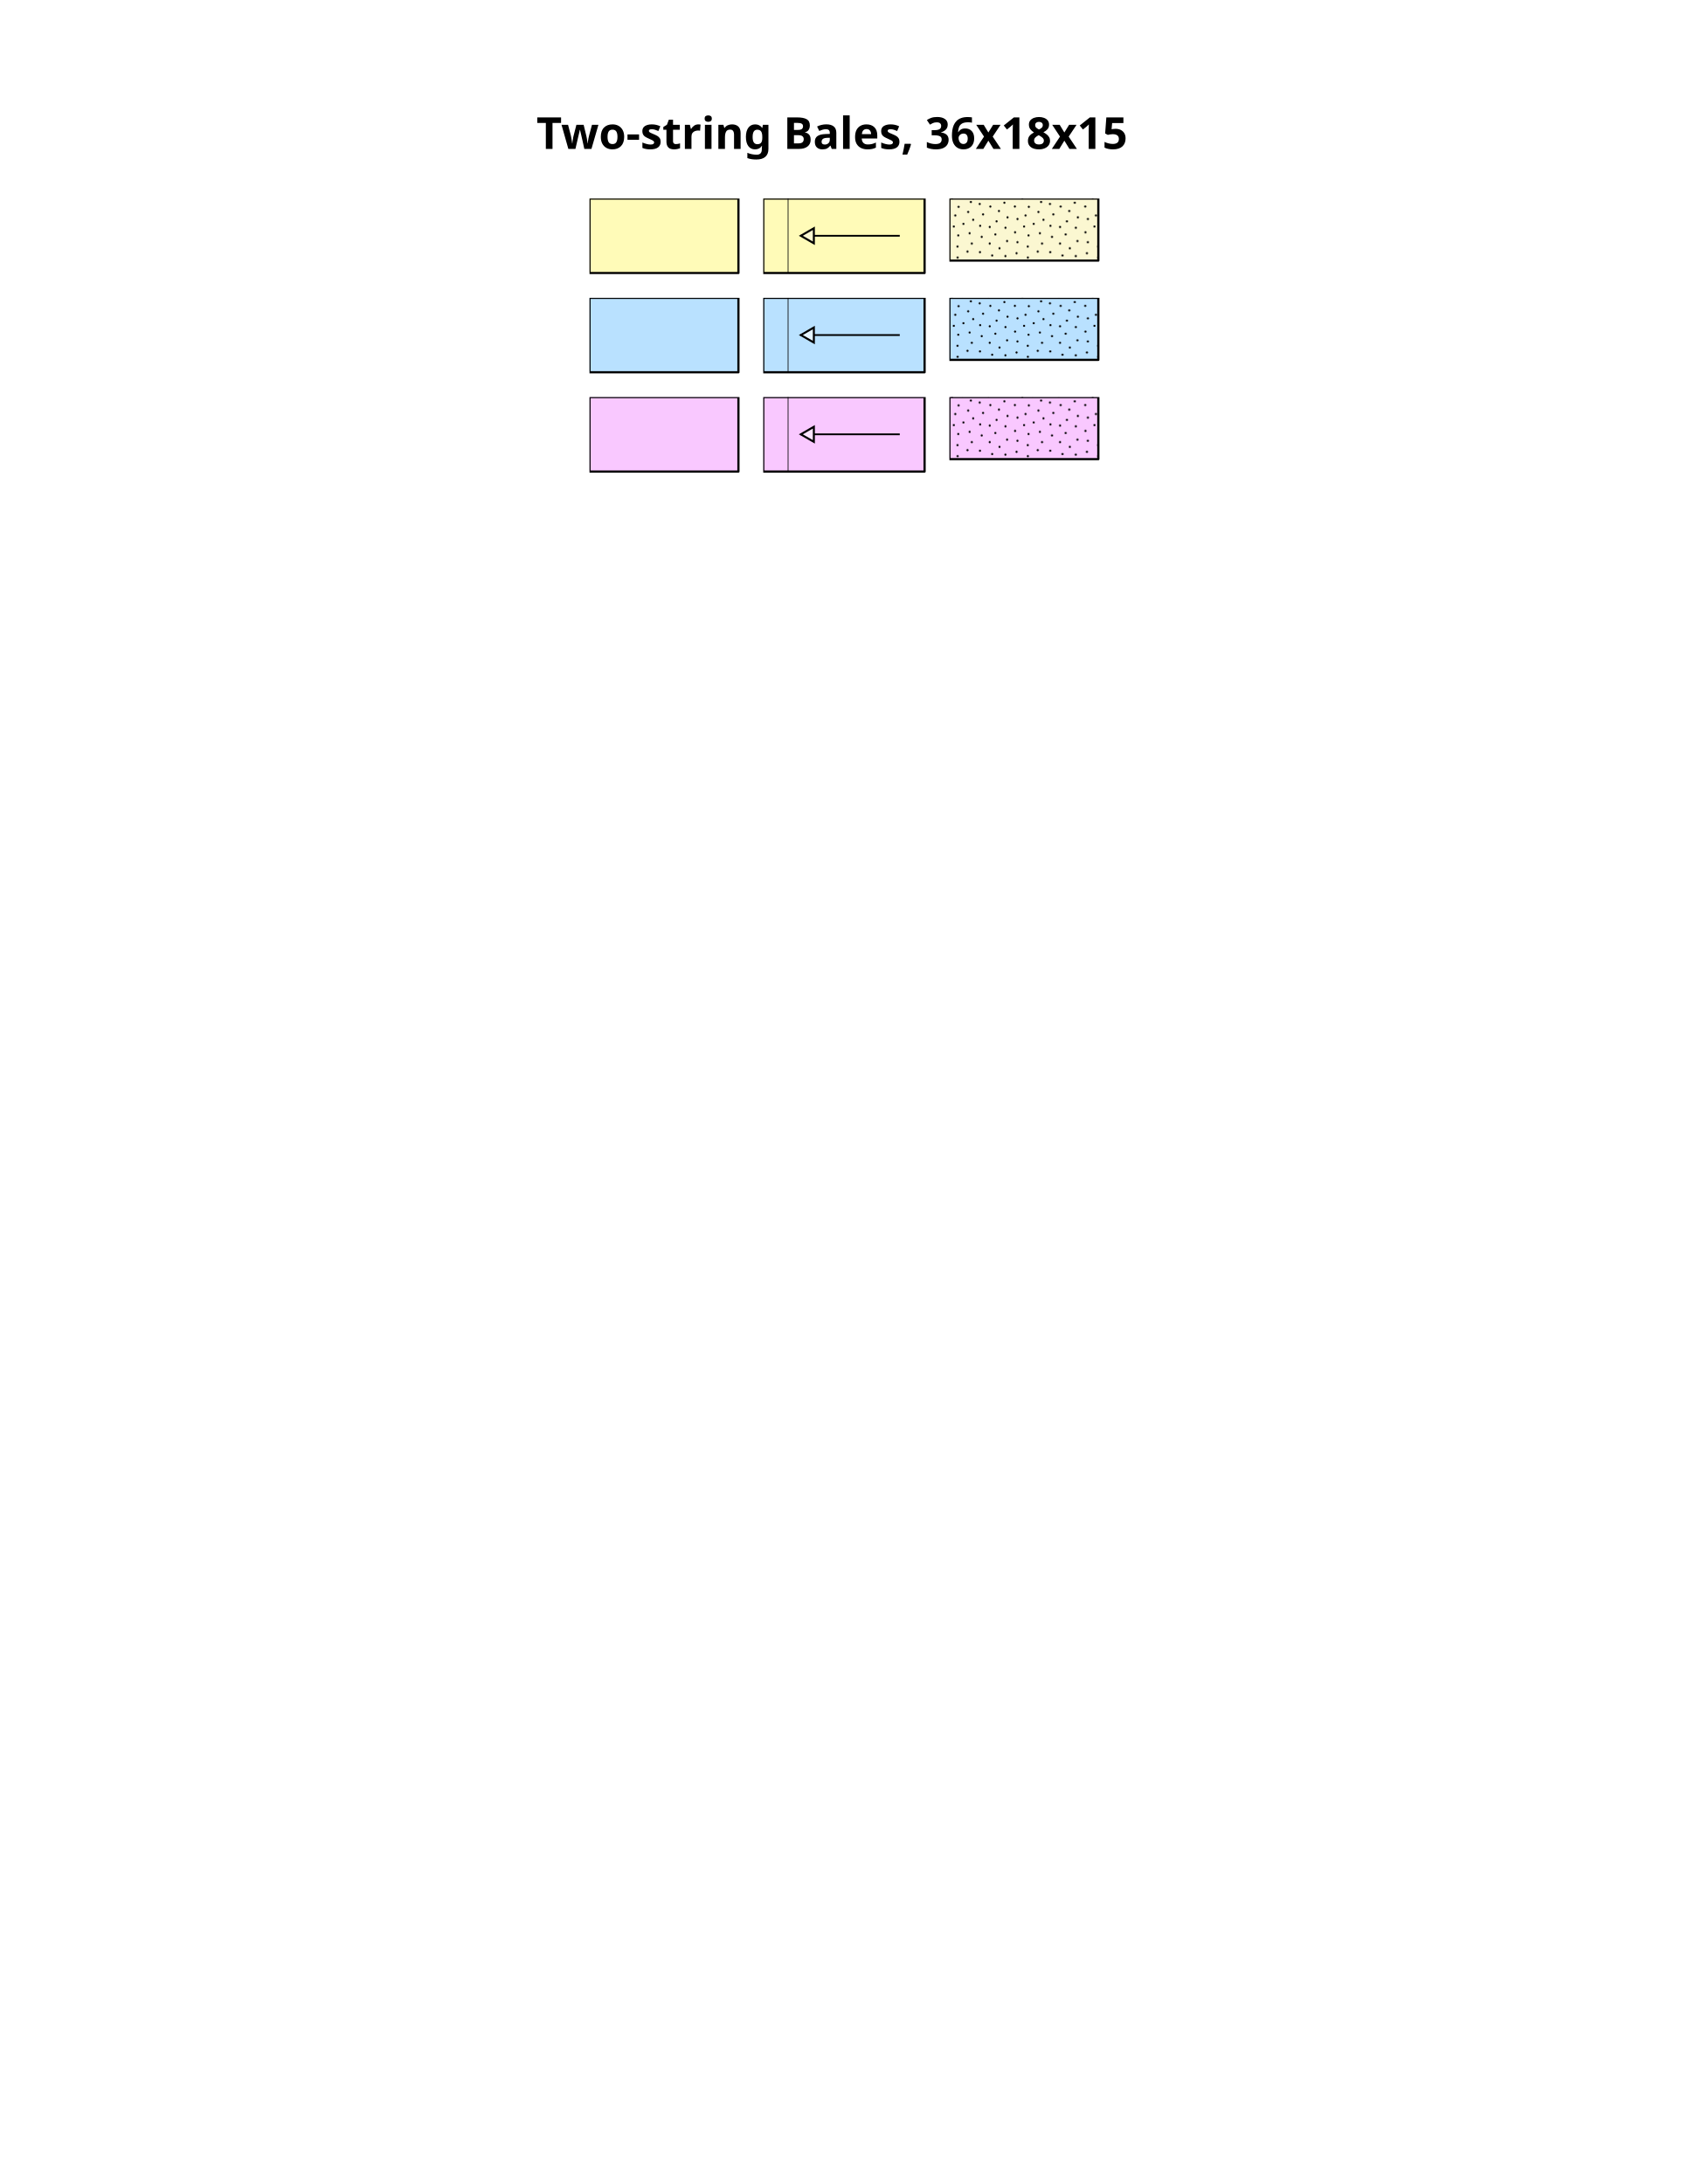
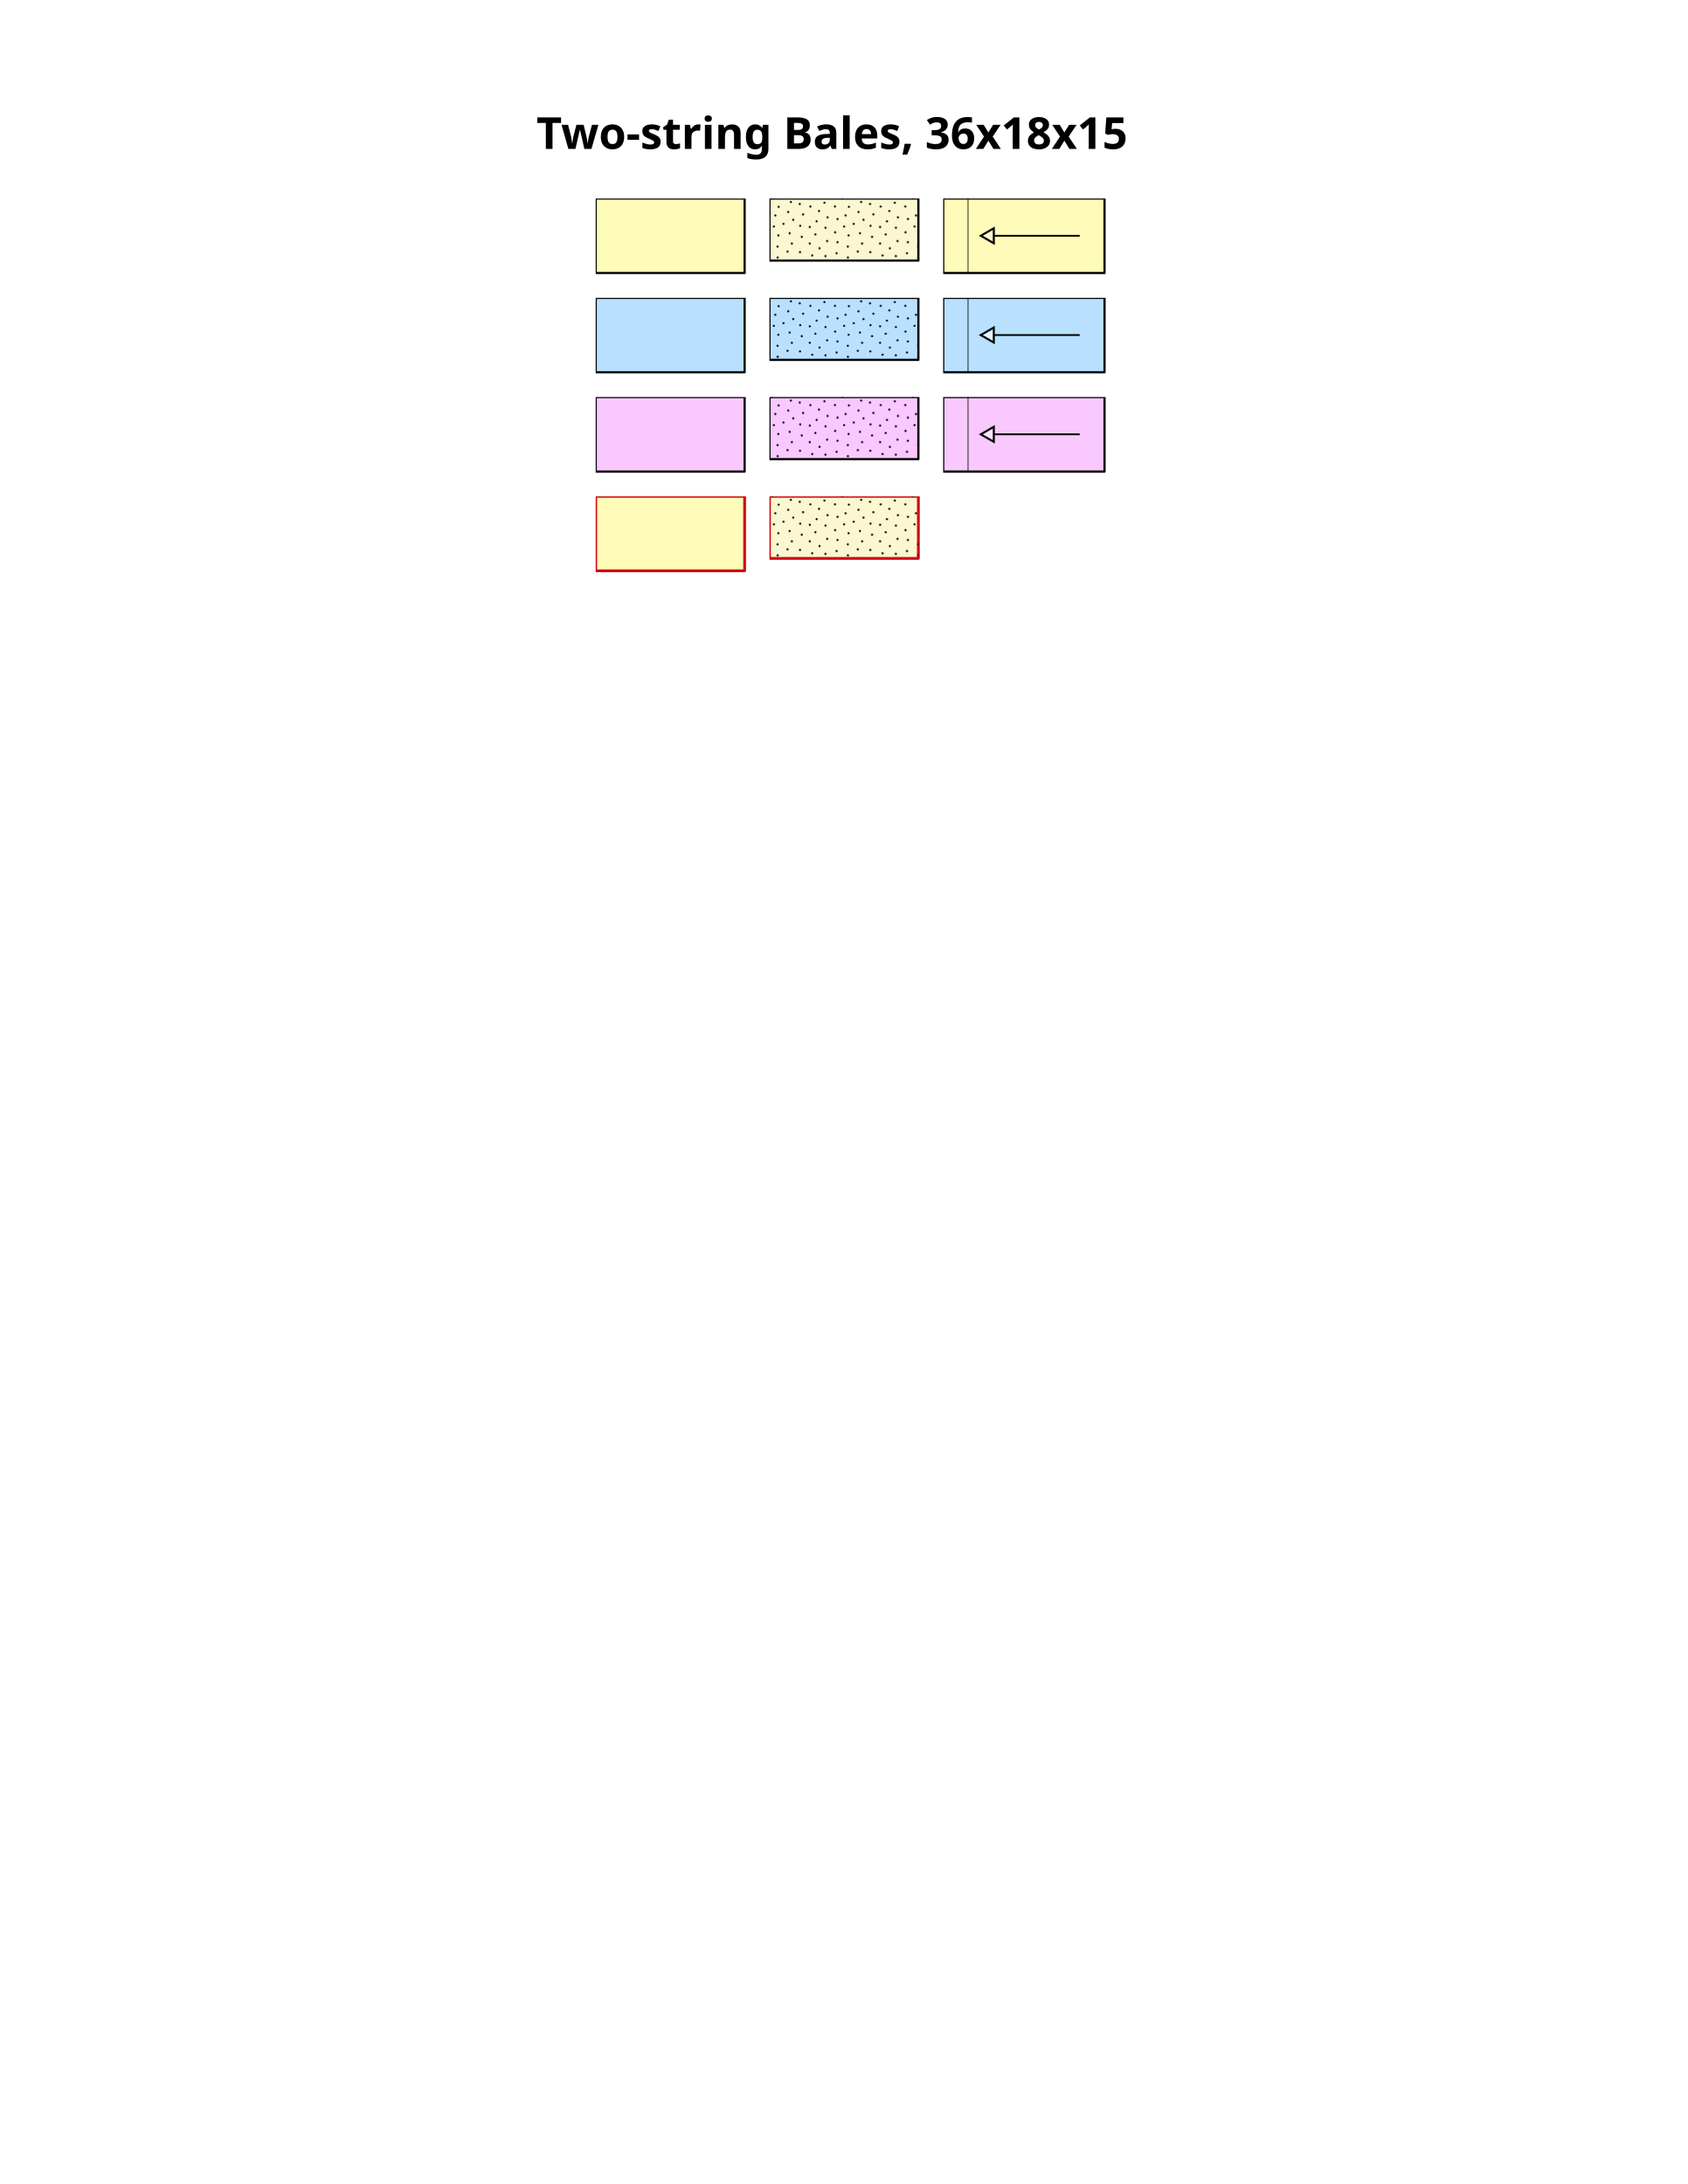
<svg xmlns="http://www.w3.org/2000/svg" xmlns:xlink="http://www.w3.org/1999/xlink" width="8.5in" height="11in" viewBox="0 0 816 1056" version="1.1" id="svg8">
  <defs id="defs2">
    <symbol id="bale-1-36x18x15">
      <rect height="36" width="72" style="opacity:1;fill:#fffbb8;fill-opacity:1;stroke:#000000;stroke-width:1.067;stroke-linecap:round;stroke-linejoin:round;stroke-miterlimit:4;stroke-dasharray:none;stroke-dashoffset:0;stroke-opacity:0.982" x="0" y="0" id="rect5" />
    </symbol>
    <symbol id="bale-1-edge-36x18x15">
      <rect height="30" width="72" style="opacity:1;fill:#fbf7d1;fill-opacity:1;stroke:#000000;stroke-width:1.067;stroke-linecap:round;stroke-linejoin:round;stroke-miterlimit:4;stroke-dasharray:none;stroke-dashoffset:0;stroke-opacity:1" x="0" y="0" id="rect10" />
      <rect height="30" width="72" style="opacity:1;fill:url(#pattern10961);fill-opacity:1;stroke:none;stroke-width:0.282;stroke-linecap:round;stroke-linejoin:round;stroke-miterlimit:4;stroke-dasharray:none;stroke-dashoffset:0;stroke-opacity:1" x="0" y="0" id="rect12" />
    </symbol>
    <symbol id="bale-1-leaner-36x18x15">
      <rect style="fill:#fffbb8;fill-opacity:1;stroke:#000000;stroke-width:1.067;stroke-linecap:butt;stroke-linejoin:round;stroke-miterlimit:4;stroke-dasharray:none;stroke-opacity:1" width="78" height="36" x="0" y="0" id="rect17" />
      <path d="M 66,18 H 18" style="fill:none;fill-opacity:1;stroke:#000000;stroke-width:0.853;stroke-linecap:butt;stroke-linejoin:miter;stroke-miterlimit:4;stroke-dasharray:none;stroke-opacity:1;marker-start:none;marker-end:url(#EmptyTriangleOutL-1)" id="path19" />
      <path style="fill:none;fill-opacity:0.75;fill-rule:evenodd;stroke:#000000;stroke-width:0.64;stroke-linecap:butt;stroke-linejoin:miter;stroke-miterlimit:4;stroke-dasharray:none;stroke-opacity:0.553" d="M 12,0 V 36" id="path21" />
    </symbol>
    <symbol id="bale-2-36x18x15">
      <rect y="0" x="0" style="opacity:1;fill:#b9e1ff;fill-opacity:1;stroke:#000000;stroke-width:1.067;stroke-linecap:round;stroke-linejoin:round;stroke-miterlimit:4;stroke-dasharray:none;stroke-dashoffset:0;stroke-opacity:0.982" width="72" height="36" id="rect26" />
    </symbol>
    <symbol id="bale-2-edge-36x18x15">
      <rect y="0" x="0" style="opacity:1;fill:#b9e1ff;fill-opacity:1;stroke:#000000;stroke-width:1.067;stroke-linecap:round;stroke-linejoin:round;stroke-miterlimit:4;stroke-dasharray:none;stroke-dashoffset:0;stroke-opacity:1" width="72" height="30" id="rect31" />
      <rect y="0" x="0" style="opacity:1;fill:url(#pattern10961);fill-opacity:1;stroke:none;stroke-width:0.282;stroke-linecap:round;stroke-linejoin:round;stroke-miterlimit:4;stroke-dasharray:none;stroke-dashoffset:0;stroke-opacity:1" width="72" height="30" id="rect33" />
    </symbol>
    <symbol id="bale-2-leaner-36x18x15">
      <rect y="0" x="0" height="36" width="78" style="fill:#b9e1ff;fill-opacity:1;stroke:#000000;stroke-width:1.067;stroke-linecap:butt;stroke-linejoin:round;stroke-miterlimit:4;stroke-dasharray:none;stroke-opacity:1" id="rect38" />
      <path style="fill:none;fill-opacity:1;stroke:#000000;stroke-width:0.853;stroke-linecap:butt;stroke-linejoin:miter;stroke-miterlimit:4;stroke-dasharray:none;stroke-opacity:1;marker-start:none;marker-end:url(#EmptyTriangleOutL-2)" d="M 66,18 H 18" id="path40" />
      <path d="M 12,0 V 36" style="fill:none;fill-opacity:0.75;fill-rule:evenodd;stroke:#000000;stroke-width:0.64;stroke-linecap:butt;stroke-linejoin:miter;stroke-miterlimit:4;stroke-dasharray:none;stroke-opacity:0.553" id="path42" />
    </symbol>
    <symbol id="bale-3-36x18x15">
      <rect height="36" width="72" style="opacity:1;fill:#f9c8ff;fill-opacity:1;stroke:#000000;stroke-width:1.067;stroke-linecap:round;stroke-linejoin:round;stroke-miterlimit:4;stroke-dasharray:none;stroke-dashoffset:0;stroke-opacity:0.982" x="0" y="0" id="rect47" />
    </symbol>
    <symbol id="bale-3-edge-36x18x15">
      <rect height="30" width="72" style="opacity:1;fill:#f9c8ff;fill-opacity:1;stroke:#000000;stroke-width:1.067;stroke-linecap:round;stroke-linejoin:round;stroke-miterlimit:4;stroke-dasharray:none;stroke-dashoffset:0;stroke-opacity:1" x="0" y="0" id="rect52" />
      <rect height="30" width="72" style="opacity:1;fill:url(#pattern10961);fill-opacity:1;stroke:none;stroke-width:0.282;stroke-linecap:round;stroke-linejoin:round;stroke-miterlimit:4;stroke-dasharray:none;stroke-dashoffset:0;stroke-opacity:1" x="0" y="0" id="rect54" />
    </symbol>
    <symbol id="bale-3-leaner-36x18x15">
      <rect style="fill:#f9c8ff;fill-opacity:1;stroke:#000000;stroke-width:1.067;stroke-linecap:butt;stroke-linejoin:round;stroke-miterlimit:4;stroke-dasharray:none;stroke-opacity:1" width="78" height="36" x="0" y="0" id="rect59" />
      <path d="M 66,18 H 18" style="fill:none;fill-opacity:1;stroke:#000000;stroke-width:0.853;stroke-linecap:butt;stroke-linejoin:miter;stroke-miterlimit:4;stroke-dasharray:none;stroke-opacity:1;marker-start:none;marker-end:url(#EmptyTriangleOutL-3)" id="path61" />
      <path style="fill:none;fill-opacity:0.75;fill-rule:evenodd;stroke:#000000;stroke-width:0.64;stroke-linecap:butt;stroke-linejoin:miter;stroke-miterlimit:4;stroke-dasharray:none;stroke-opacity:0.553" d="M 12,0 V 36" id="path63" />
    </symbol>
    <marker style="overflow:visible" id="EmptyTriangleOutL-1" refX="0" refY="0" orient="auto">
      <path style="fill:#fbf7d1;fill-rule:evenodd;stroke:#000000;stroke-width:0.853pt" d="M -0.196,0 -7.578,4.267 v -8.533 z" id="path5924-4" />
    </marker>
    <marker orient="auto" refY="0" refX="0" id="EmptyTriangleOutL-2" style="overflow:visible">
      <path id="path15438" d="M -0.196,0 -7.578,4.267 v -8.533 z" style="fill:#e5f4ff;fill-rule:evenodd;stroke:#000000;stroke-width:0.853pt" />
    </marker>
    <marker style="overflow:visible" id="EmptyTriangleOutL-3" refX="0" refY="0" orient="auto">
      <path style="fill:#fce5ff;fill-rule:evenodd;stroke:#000000;stroke-width:0.853pt" d="M -0.196,0 -7.578,4.267 v -8.533 z" id="path17677" />
    </marker>
    <pattern xlink:href="#Polkadots-med" id="pattern10961" patternTransform="matrix(3.4,0,0,3.4,-8.4534888e-8,-11.1125)" />
    <pattern id="Polkadots-med" patternTransform="translate(0,0) scale(10,10)" height="10" width="10" patternUnits="userSpaceOnUse">
      <circle id="circle9517" r="0.15" cy="0.810" cx="2.567" style="fill:black;stroke:none" />
      <circle id="circle9519" r="0.15" cy="2.33" cx="3.048" style="fill:black;stroke:none" />
      <circle id="circle9521" r="0.15" cy="2.415" cx="4.418" style="fill:black;stroke:none" />
      <circle id="circle9523" r="0.15" cy="3.029" cx="1.844" style="fill:black;stroke:none" />
      <circle id="circle9525" r="0.15" cy="1.363" cx="6.08" style="fill:black;stroke:none" />
      <circle id="circle9527" r="0.15" cy="4.413" cx="5.819" style="fill:black;stroke:none" />
      <circle id="circle9529" r="0.15" cy="4.048" cx="4.305" style="fill:black;stroke:none" />
      <circle id="circle9531" r="0.15" cy="3.045" cx="5.541" style="fill:black;stroke:none" />
      <circle id="circle9533" r="0.15" cy="5.527" cx="4.785" style="fill:black;stroke:none" />
      <circle id="circle9535" r="0.15" cy="5.184" cx="2.667" style="fill:black;stroke:none" />
      <circle id="circle9537" r="0.15" cy="1.448" cx="7.965" style="fill:black;stroke:none" />
      <circle id="circle9539" r="0.15" cy="5.049" cx="7.047" style="fill:black;stroke:none" />
      <circle id="circle9541" r="0.15" cy="0.895" cx="4.340" style="fill:black;stroke:none" />
      <circle id="circle9543" r="0.15" cy="0.340" cx="7.125" style="fill:black;stroke:none" />
      <circle id="circle9545" r="0.15" cy="1.049" cx="9.553" style="fill:black;stroke:none" />
      <circle id="circle9547" r="0.15" cy="2.689" cx="7.006" style="fill:black;stroke:none" />
      <circle id="circle9549" r="0.15" cy="2.689" cx="8.909" style="fill:black;stroke:none" />
      <circle id="circle9551" r="0.15" cy="4.407" cx="9.315" style="fill:black;stroke:none" />
      <circle id="circle9553" r="0.15" cy="3.870" cx="7.820" style="fill:black;stroke:none" />
      <circle id="circle9555" r="0.15" cy="5.948" cx="8.270" style="fill:black;stroke:none" />
      <circle id="circle9557" r="0.15" cy="7.428" cx="7.973" style="fill:black;stroke:none" />
      <circle id="circle9559" r="0.15" cy="8.072" cx="9.342" style="fill:black;stroke:none" />
      <circle id="circle9561" r="0.15" cy="9.315" cx="8.206" style="fill:black;stroke:none" />
      <circle id="circle9563" r="0.15" cy="9.475" cx="9.682" style="fill:black;stroke:none" />
      <circle id="circle9565" r="0.15" cy="6.186" cx="9.688" style="fill:black;stroke:none" />
      <circle id="circle9567" r="0.15" cy="6.296" cx="3.379" style="fill:black;stroke:none" />
      <circle id="circle9569" r="0.15" cy="8.204" cx="2.871" style="fill:black;stroke:none" />
      <circle id="circle9571" r="0.15" cy="8.719" cx="4.59" style="fill:black;stroke:none" />
      <circle id="circle9573" r="0.15" cy="9.671" cx="3.181" style="fill:black;stroke:none" />
      <circle id="circle9575" r="0.15" cy="7.315" cx="5.734" style="fill:black;stroke:none" />
      <circle id="circle9577" r="0.15" cy="6.513" cx="6.707" style="fill:black;stroke:none" />
      <circle id="circle9579" r="0.15" cy="9.670" cx="5.730" style="fill:black;stroke:none" />
      <circle id="circle9581" r="0.15" cy="8.373" cx="6.535" style="fill:black;stroke:none" />
      <circle id="circle9583" r="0.15" cy="7.154" cx="4.37" style="fill:black;stroke:none" />
      <circle id="circle9585" r="0.15" cy="7.25" cx="0.622" style="fill:black;stroke:none" />
      <circle id="circle9587" r="0.15" cy="5.679" cx="0.831" style="fill:black;stroke:none" />
      <circle id="circle9589" r="0.15" cy="8.519" cx="1.257" style="fill:black;stroke:none" />
      <circle id="circle9591" r="0.15" cy="6.877" cx="1.989" style="fill:black;stroke:none" />
      <circle id="circle9593" r="0.15" cy="3.181" cx="0.374" style="fill:black;stroke:none" />
      <circle id="circle9595" r="0.15" cy="1.664" cx="1.166" style="fill:black;stroke:none" />
      <circle id="circle9597" r="0.15" cy="0.093" cx="1.151" style="fill:black;stroke:none" />
      <circle id="circle9599" r="0.15" cy="10.093" cx="1.151" style="fill:black;stroke:none" />
      <circle id="circle9601" r="0.15" cy="4.451" cx="1.302" style="fill:black;stroke:none" />
      <circle id="circle9603" r="0.15" cy="3.763" cx="3.047" style="fill:black;stroke:none" />
    </pattern>
+     <symbol id="bale-1-anchor-36x18x15">
+       <rect id="rect17333" y="0" x="0" style="opacity:1;fill:#fffbb8;fill-opacity:1;stroke:#d20312;stroke-width:1.333;stroke-linecap:round;stroke-linejoin:round;stroke-miterlimit:4;stroke-dasharray:none;stroke-dashoffset:0;stroke-opacity:1" width="72" height="36" />
+     </symbol>
+     <symbol id="bale-1-anchor-edge-36x18x15">
+       <rect id="rect17339" y="0" x="0" style="opacity:1;fill:#fbf7d1;fill-opacity:1;stroke:#d20312;stroke-width:1.333;stroke-linecap:round;stroke-linejoin:round;stroke-miterlimit:4;stroke-dasharray:none;stroke-dashoffset:0;stroke-opacity:1" width="72" height="30" />
+       <rect id="rect17341" y="0" x="0" style="opacity:1;fill:url(#pattern10961);fill-opacity:1;stroke:none;stroke-width:0.282;stroke-linecap:round;stroke-linejoin:round;stroke-miterlimit:4;stroke-dasharray:none;stroke-dashoffset:0;stroke-opacity:1" width="72" height="30" />
+     </symbol>
  </defs>
-   <use id="use13432" xlink:href="#bale-1-36x18x15" x="0" y="0" width="100%" height="100%" transform="translate(285,96)" />
-   <use xlink:href="#bale-1-edge-36x18x15" id="use13478" transform="translate(459,96)" x="0" y="0" width="100%" height="100%" />
-   <use id="use14248" xlink:href="#bale-1-leaner-36x18x15" x="0" y="0" width="100%" height="100%" transform="translate(369,96)" />
-   <use xlink:href="#bale-2-36x18x15" id="use16370" transform="translate(285,144)" x="0" y="0" width="100%" height="100%" />
-   <use xlink:href="#bale-2-edge-36x18x15" id="use16453" transform="translate(459,144)" x="0" y="0" width="100%" height="100%" />
-   <use xlink:href="#bale-2-leaner-36x18x15" id="use16542" transform="translate(369,144)" x="0" y="0" width="100%" height="100%" />
-   <use xlink:href="#bale-3-36x18x15" id="use18029" transform="translate(285,192)" x="0" y="0" width="100%" height="100%" />
-   <use xlink:href="#bale-3-leaner-36x18x15" id="use18142" transform="translate(369,192)" x="0" y="0" width="100%" height="100%" />
-   <use xlink:href="#bale-3-edge-36x18x15" id="use18269" transform="translate(459,192)" x="0" y="0" width="100%" height="100%" />
  <text xml:space="preserve" style="font-style:normal;font-variant:normal;font-weight:bold;font-stretch:normal;font-size:21.333px;line-height:125%;font-family:'Rock Salt';-inkscape-font-specification:'Rock Salt Bold';font-variant-ligatures:normal;font-variant-caps:normal;font-variant-numeric:normal;font-feature-settings:normal;text-align:center;letter-spacing:0px;word-spacing:0px;writing-mode:lr-tb;text-anchor:middle;fill:#000000;fill-opacity:1;stroke:none;stroke-width:1px;stroke-linecap:butt;stroke-linejoin:miter;stroke-opacity:1" x="410.562" y="72" id="text8675">
    <tspan id="tspan8673" x="410.562" y="72">Two-string Bales, 36x18x15</tspan>
  </text>
+   <use id="use13432" xlink:href="#bale-1-36x18x15" x="0" y="0" width="100%" height="100%" transform="translate(288,96)" />
+   <use xlink:href="#bale-1-edge-36x18x15" id="use13478" transform="translate(372,96)" x="0" y="0" width="100%" height="100%" />
+   <use id="use14248" xlink:href="#bale-1-leaner-36x18x15" x="0" y="0" width="100%" height="100%" transform="translate(456,96)" />
+   <use xlink:href="#bale-2-36x18x15" id="use16370" transform="translate(288,144)" x="0" y="0" width="100%" height="100%" />
+   <use xlink:href="#bale-2-edge-36x18x15" id="use16453" transform="translate(372,144)" x="0" y="0" width="100%" height="100%" />
+   <use xlink:href="#bale-2-leaner-36x18x15" id="use16542" transform="translate(456,144)" x="0" y="0" width="100%" height="100%" />
+   <use xlink:href="#bale-3-36x18x15" id="use18029" transform="translate(288,192)" x="0" y="0" width="100%" height="100%" />
+   <use xlink:href="#bale-3-leaner-36x18x15" id="use18142" transform="translate(456,192)" x="0" y="0" width="100%" height="100%" />
+   <use xlink:href="#bale-3-edge-36x18x15" id="use18269" transform="translate(372,192)" x="0" y="0" width="100%" height="100%" />
+   <use xlink:href="#bale-1-anchor-36x18x15" id="use23200" transform="translate(288,240)" />
+   <use xlink:href="#bale-1-anchor-edge-36x18x15" id="use23324" transform="translate(372,240)" />
</svg>
